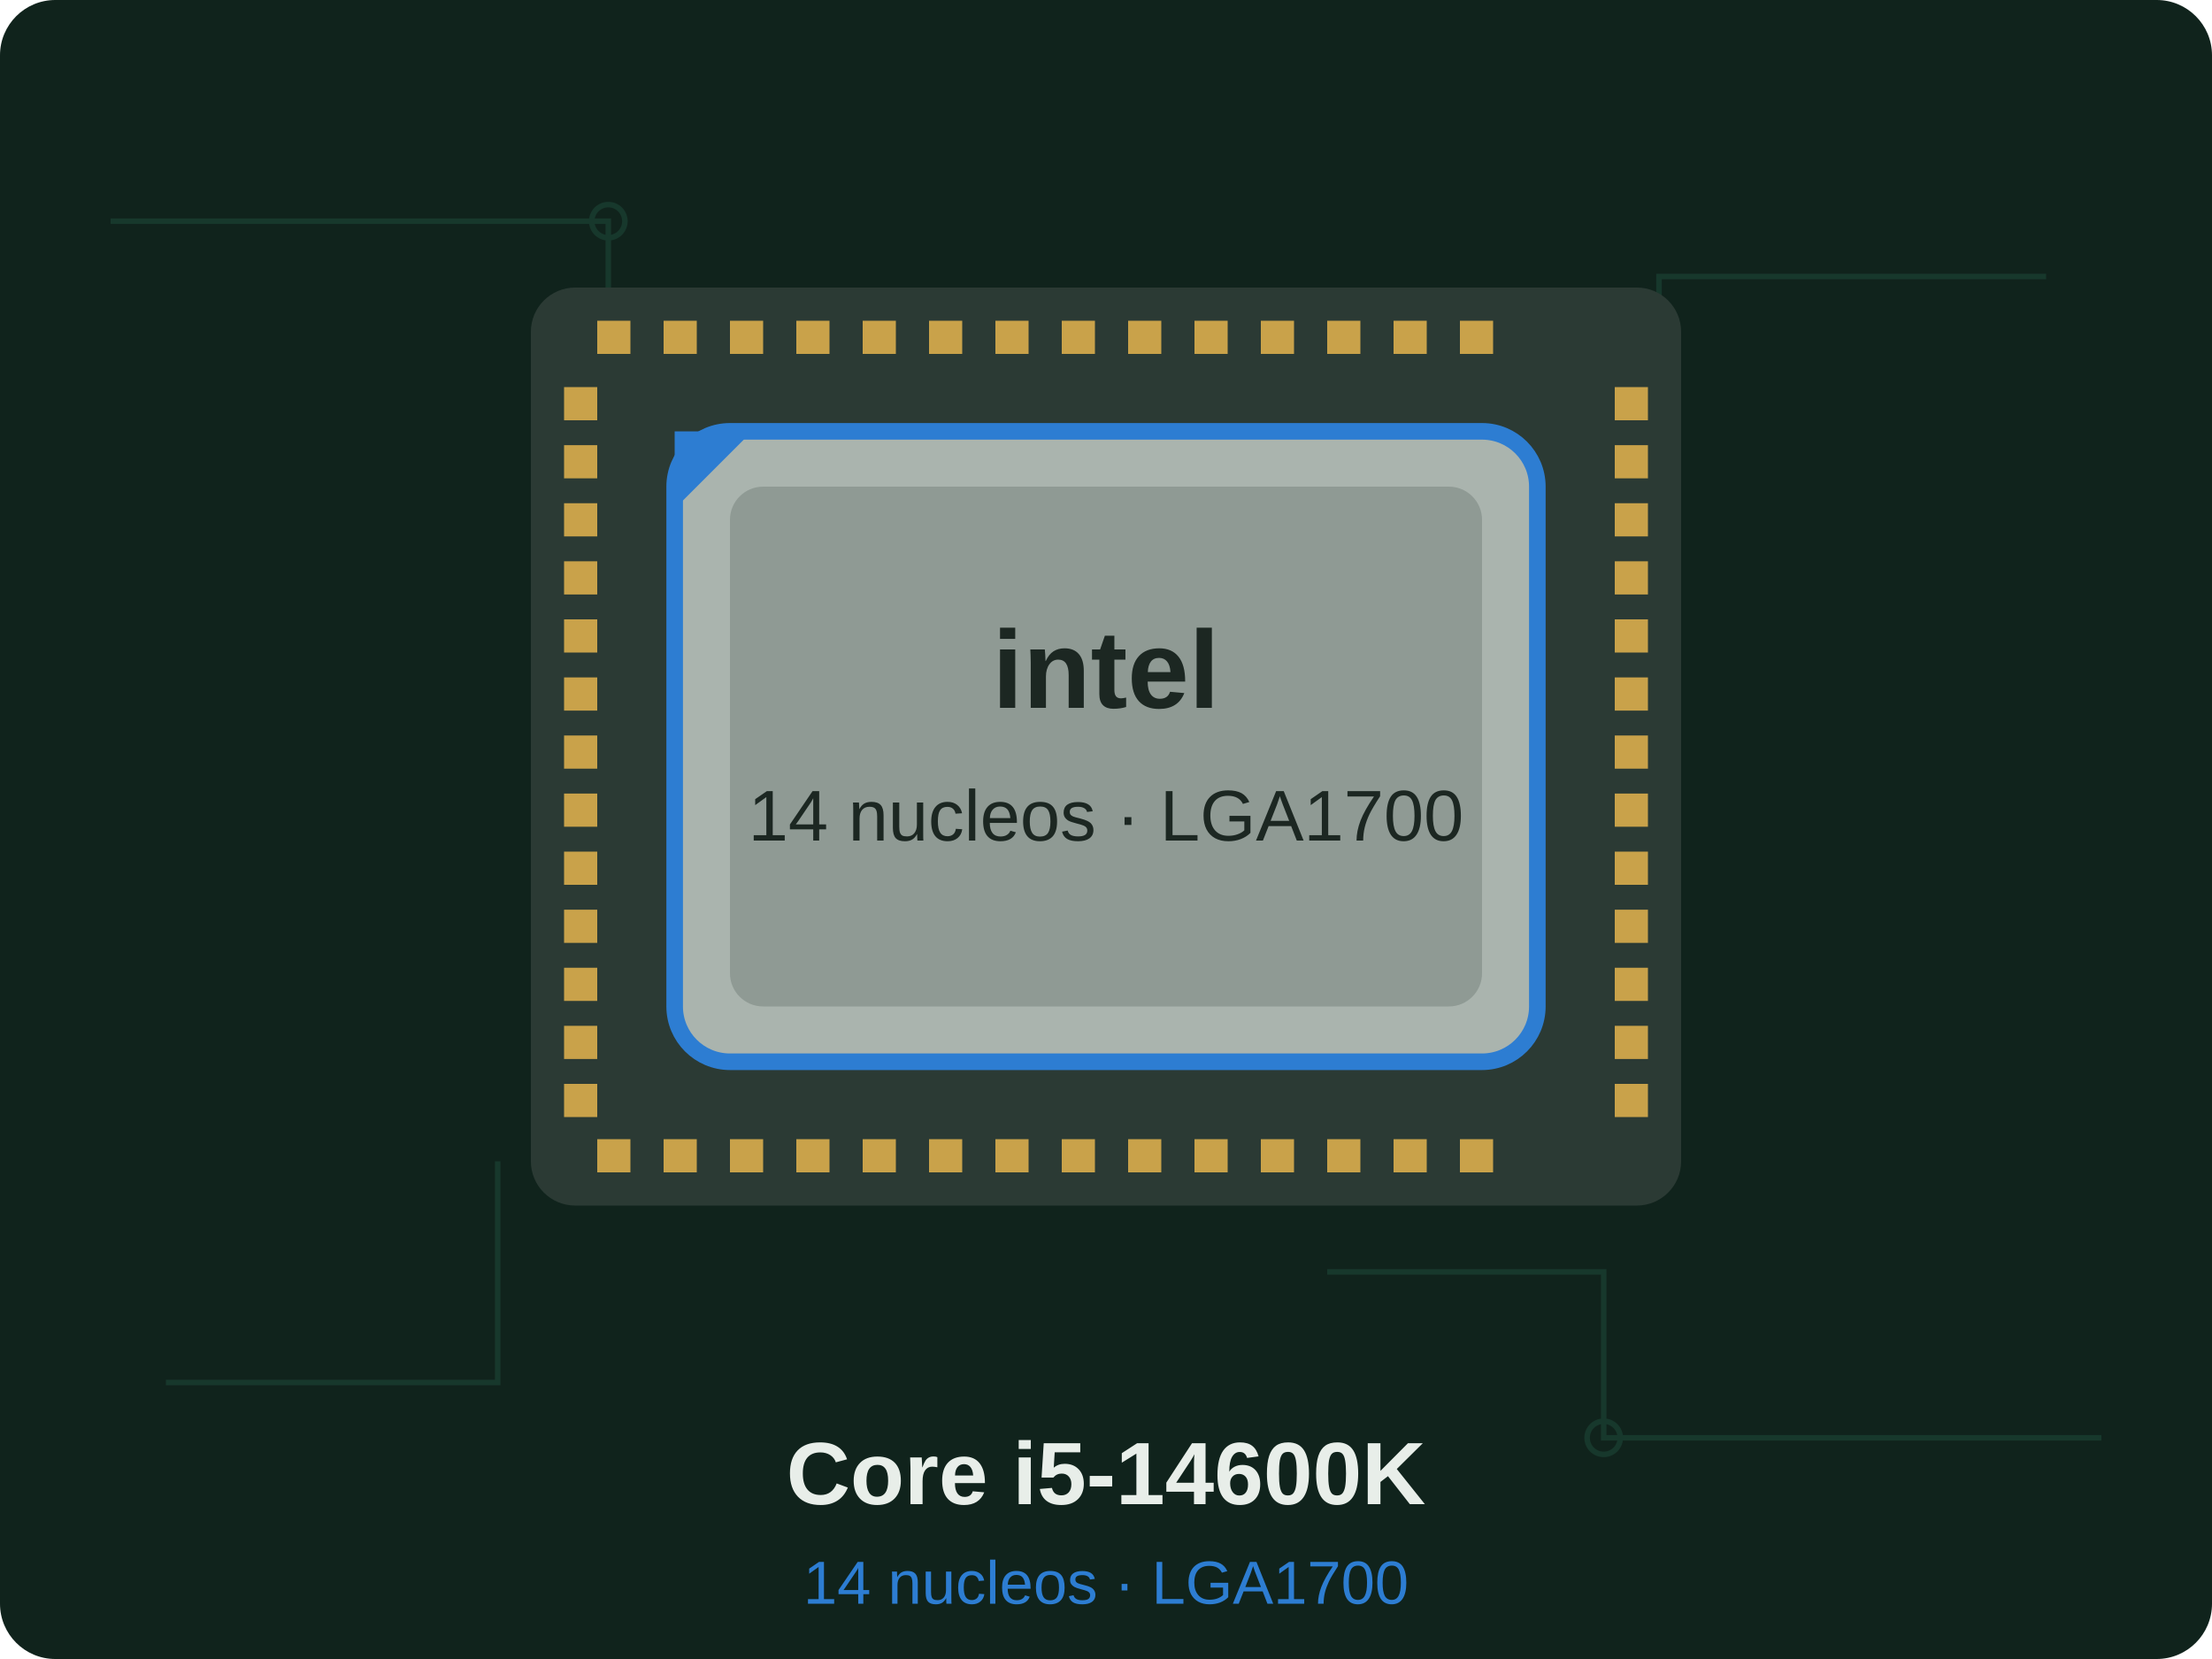
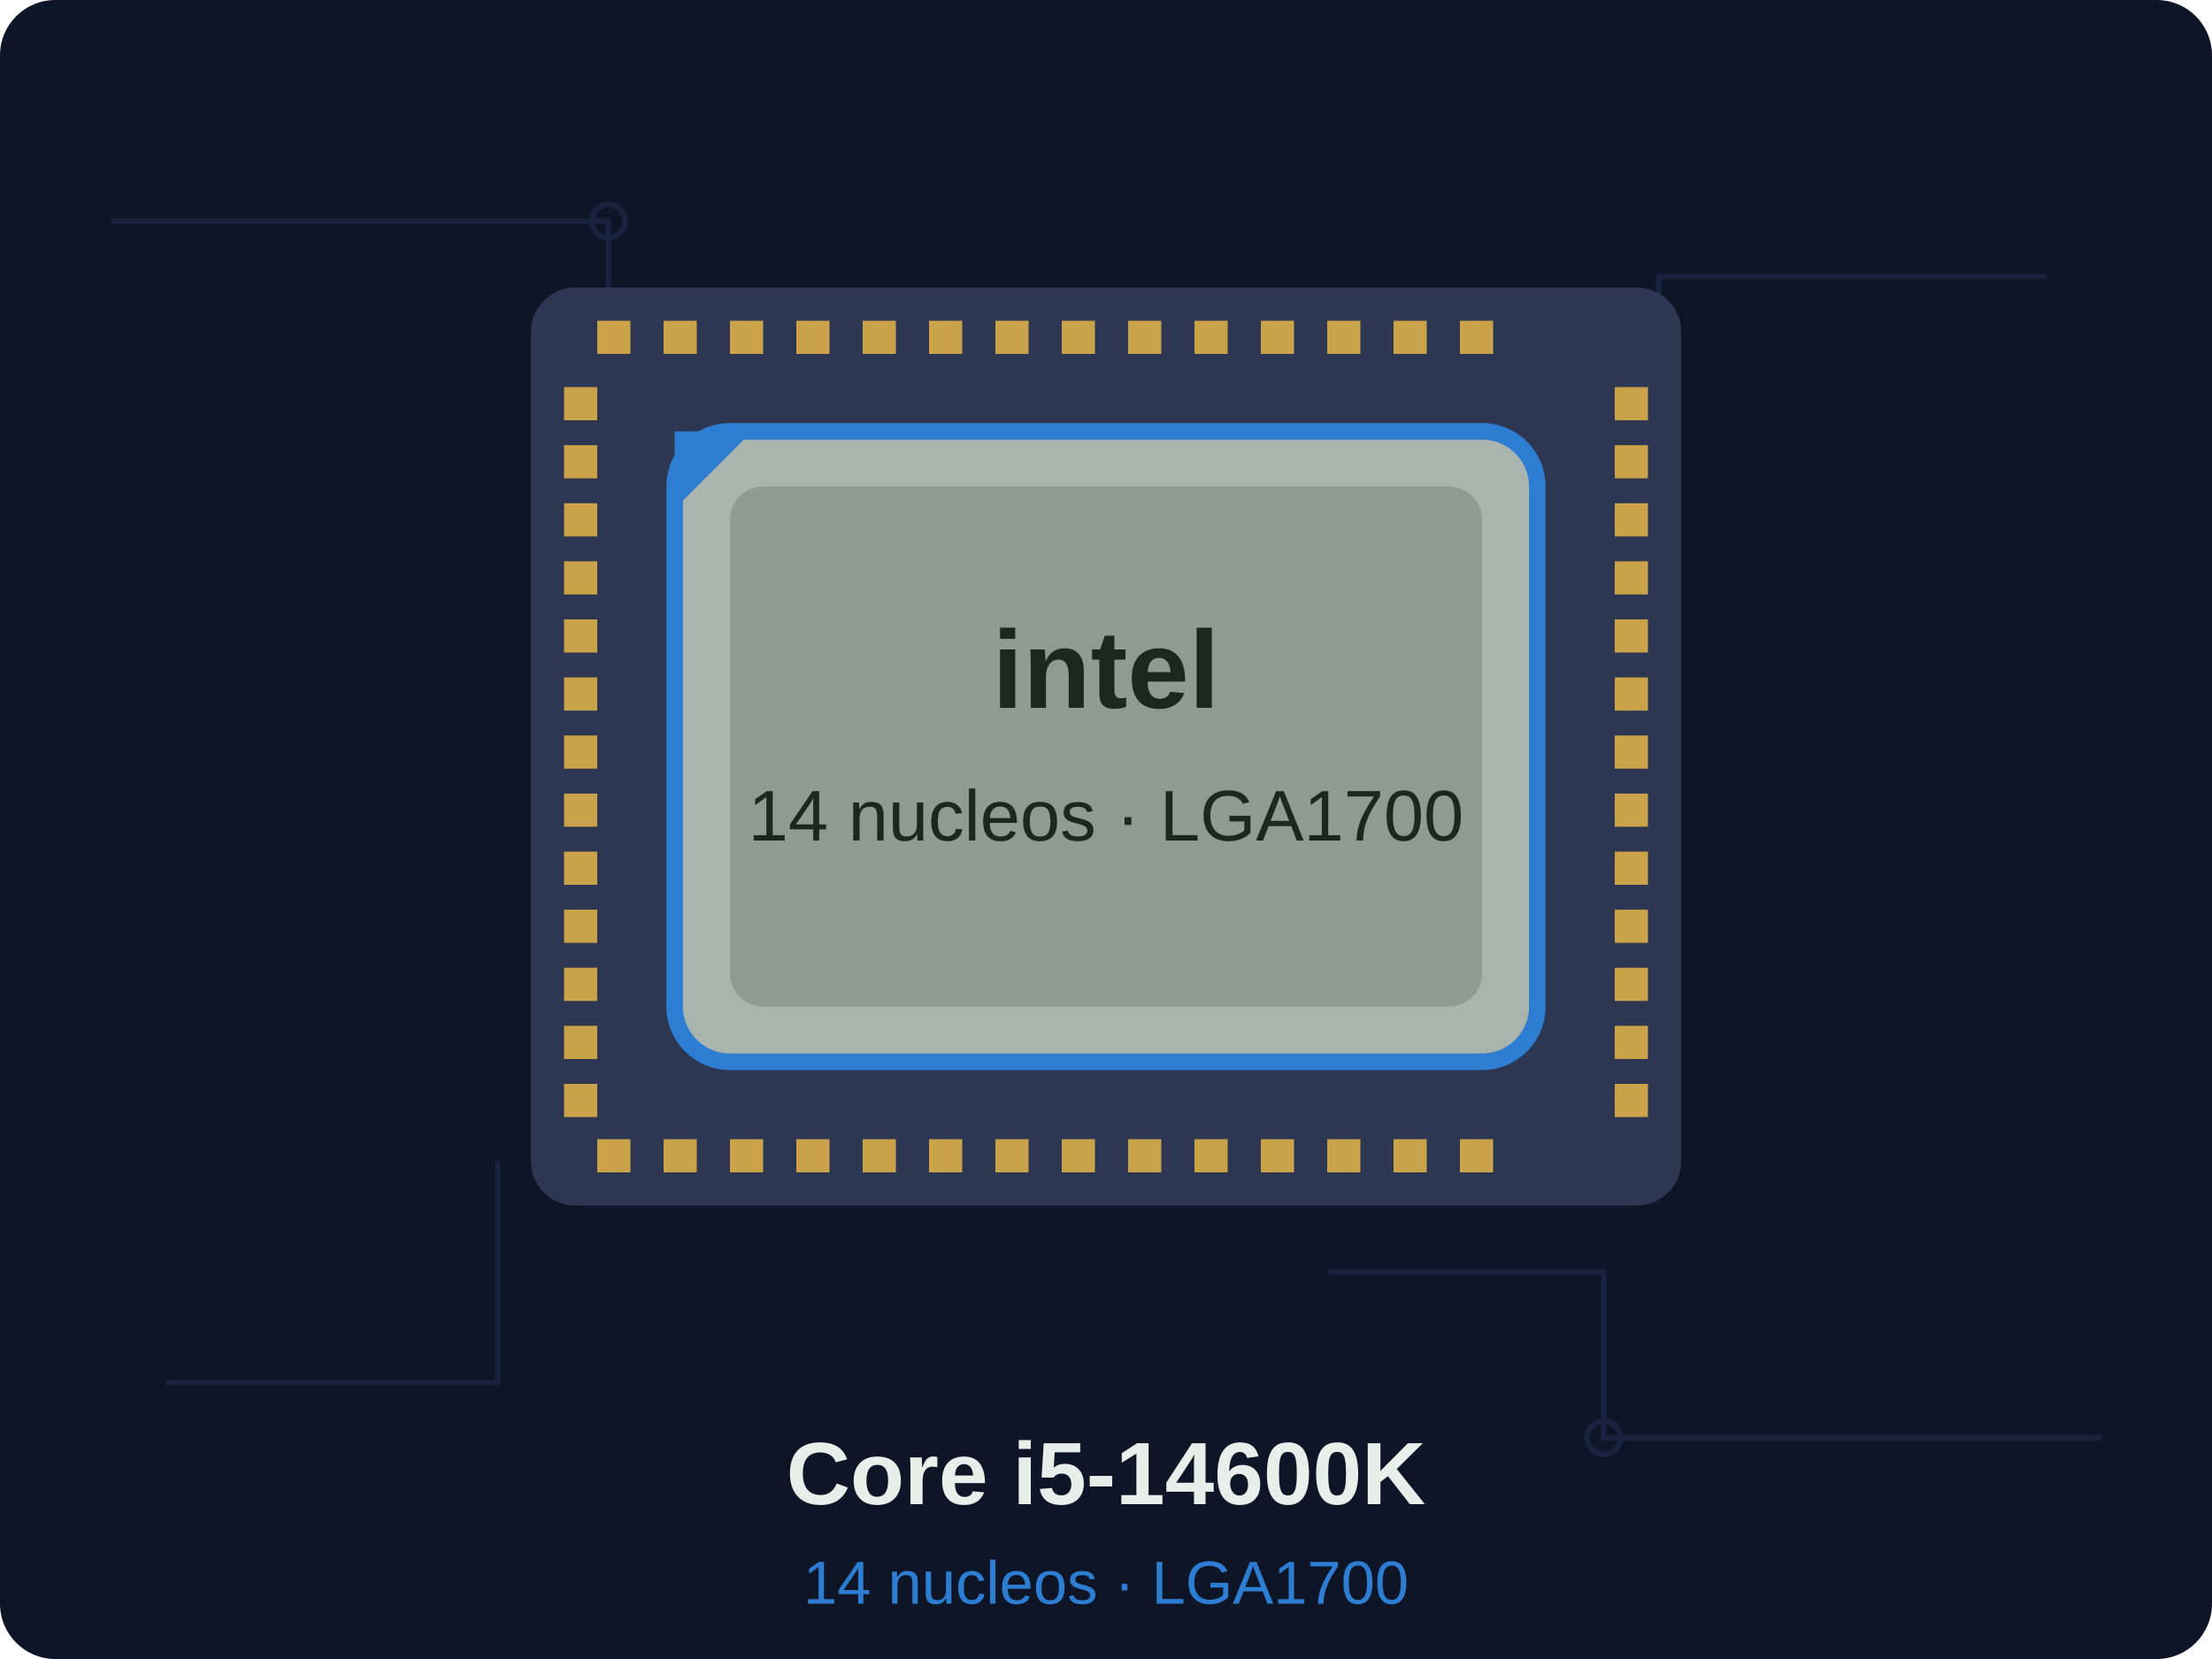
<svg xmlns="http://www.w3.org/2000/svg" viewBox="0 0 400 300" role="img" aria-label="Core i5-14600K">
-   <rect width="400" height="300" rx="10" fill="#10231c" />
-   <g opacity=".12" stroke="#4fd1a1" fill="none">
+   <rect width="400" height="300" rx="10" fill="#0e1526" />
+   <g opacity=".12" stroke="#6f8cff" fill="none">
    <path d="M20 40h90v30h60M380 260H290v-30h-50M30 250h60v-40M370 50h-70v40" />
    <circle cx="110" cy="40" r="3" />
    <circle cx="290" cy="260" r="3" />
  </g>
-   <rect x="96" y="52" width="208" height="166" rx="8" fill="#2b3a34" />
+   <rect x="96" y="52" width="208" height="166" rx="8" fill="#2d3752" />
  <rect x="108" y="58" width="6" height="6" fill="#c9a24a" />
  <rect x="108" y="206" width="6" height="6" fill="#c9a24a" />
  <rect x="120" y="58" width="6" height="6" fill="#c9a24a" />
  <rect x="120" y="206" width="6" height="6" fill="#c9a24a" />
  <rect x="132" y="58" width="6" height="6" fill="#c9a24a" />
  <rect x="132" y="206" width="6" height="6" fill="#c9a24a" />
  <rect x="144" y="58" width="6" height="6" fill="#c9a24a" />
  <rect x="144" y="206" width="6" height="6" fill="#c9a24a" />
  <rect x="156" y="58" width="6" height="6" fill="#c9a24a" />
  <rect x="156" y="206" width="6" height="6" fill="#c9a24a" />
  <rect x="168" y="58" width="6" height="6" fill="#c9a24a" />
  <rect x="168" y="206" width="6" height="6" fill="#c9a24a" />
  <rect x="180" y="58" width="6" height="6" fill="#c9a24a" />
  <rect x="180" y="206" width="6" height="6" fill="#c9a24a" />
  <rect x="192" y="58" width="6" height="6" fill="#c9a24a" />
  <rect x="192" y="206" width="6" height="6" fill="#c9a24a" />
  <rect x="204" y="58" width="6" height="6" fill="#c9a24a" />
  <rect x="204" y="206" width="6" height="6" fill="#c9a24a" />
  <rect x="216" y="58" width="6" height="6" fill="#c9a24a" />
  <rect x="216" y="206" width="6" height="6" fill="#c9a24a" />
  <rect x="228" y="58" width="6" height="6" fill="#c9a24a" />
  <rect x="228" y="206" width="6" height="6" fill="#c9a24a" />
  <rect x="240" y="58" width="6" height="6" fill="#c9a24a" />
  <rect x="240" y="206" width="6" height="6" fill="#c9a24a" />
  <rect x="252" y="58" width="6" height="6" fill="#c9a24a" />
  <rect x="252" y="206" width="6" height="6" fill="#c9a24a" />
  <rect x="264" y="58" width="6" height="6" fill="#c9a24a" />
  <rect x="264" y="206" width="6" height="6" fill="#c9a24a" />
  <rect x="102" y="70.0" width="6" height="6" fill="#c9a24a" />
  <rect x="292" y="70.0" width="6" height="6" fill="#c9a24a" />
  <rect x="102" y="80.5" width="6" height="6" fill="#c9a24a" />
  <rect x="292" y="80.5" width="6" height="6" fill="#c9a24a" />
  <rect x="102" y="91.0" width="6" height="6" fill="#c9a24a" />
  <rect x="292" y="91.0" width="6" height="6" fill="#c9a24a" />
  <rect x="102" y="101.5" width="6" height="6" fill="#c9a24a" />
  <rect x="292" y="101.5" width="6" height="6" fill="#c9a24a" />
  <rect x="102" y="112.0" width="6" height="6" fill="#c9a24a" />
  <rect x="292" y="112.0" width="6" height="6" fill="#c9a24a" />
  <rect x="102" y="122.5" width="6" height="6" fill="#c9a24a" />
  <rect x="292" y="122.5" width="6" height="6" fill="#c9a24a" />
  <rect x="102" y="133.0" width="6" height="6" fill="#c9a24a" />
  <rect x="292" y="133.0" width="6" height="6" fill="#c9a24a" />
  <rect x="102" y="143.5" width="6" height="6" fill="#c9a24a" />
  <rect x="292" y="143.5" width="6" height="6" fill="#c9a24a" />
  <rect x="102" y="154.0" width="6" height="6" fill="#c9a24a" />
  <rect x="292" y="154.0" width="6" height="6" fill="#c9a24a" />
  <rect x="102" y="164.5" width="6" height="6" fill="#c9a24a" />
  <rect x="292" y="164.5" width="6" height="6" fill="#c9a24a" />
  <rect x="102" y="175.0" width="6" height="6" fill="#c9a24a" />
  <rect x="292" y="175.0" width="6" height="6" fill="#c9a24a" />
  <rect x="102" y="185.5" width="6" height="6" fill="#c9a24a" />
  <rect x="292" y="185.5" width="6" height="6" fill="#c9a24a" />
  <rect x="102" y="196.0" width="6" height="6" fill="#c9a24a" />
  <rect x="292" y="196.0" width="6" height="6" fill="#c9a24a" />
  <rect x="122" y="78" width="156" height="114" rx="10" fill="#aab4ae" stroke="#2d7dd2" stroke-width="3" />
  <rect x="132" y="88" width="136" height="94" rx="6" fill="#8f9a94" />
  <text x="200" y="128" text-anchor="middle" font-family="Segoe UI,Arial" font-size="20" font-weight="800" fill="#1c2722">intel</text>
  <text x="200" y="152" text-anchor="middle" font-family="Segoe UI,Arial" font-size="13" fill="#1c2722">14 nucleos · LGA1700</text>
  <path d="M122 78l14 0-14 14z" fill="#2d7dd2" />
  <text x="200" y="272" text-anchor="middle" font-family="Segoe UI,Arial,sans-serif" font-size="16" font-weight="700" fill="#e8eee9">Core i5-14600K</text>
  <text x="200" y="290" text-anchor="middle" font-family="Segoe UI,Arial,sans-serif" font-size="11" fill="#2d7dd2">14 nucleos · LGA1700</text>
</svg>
